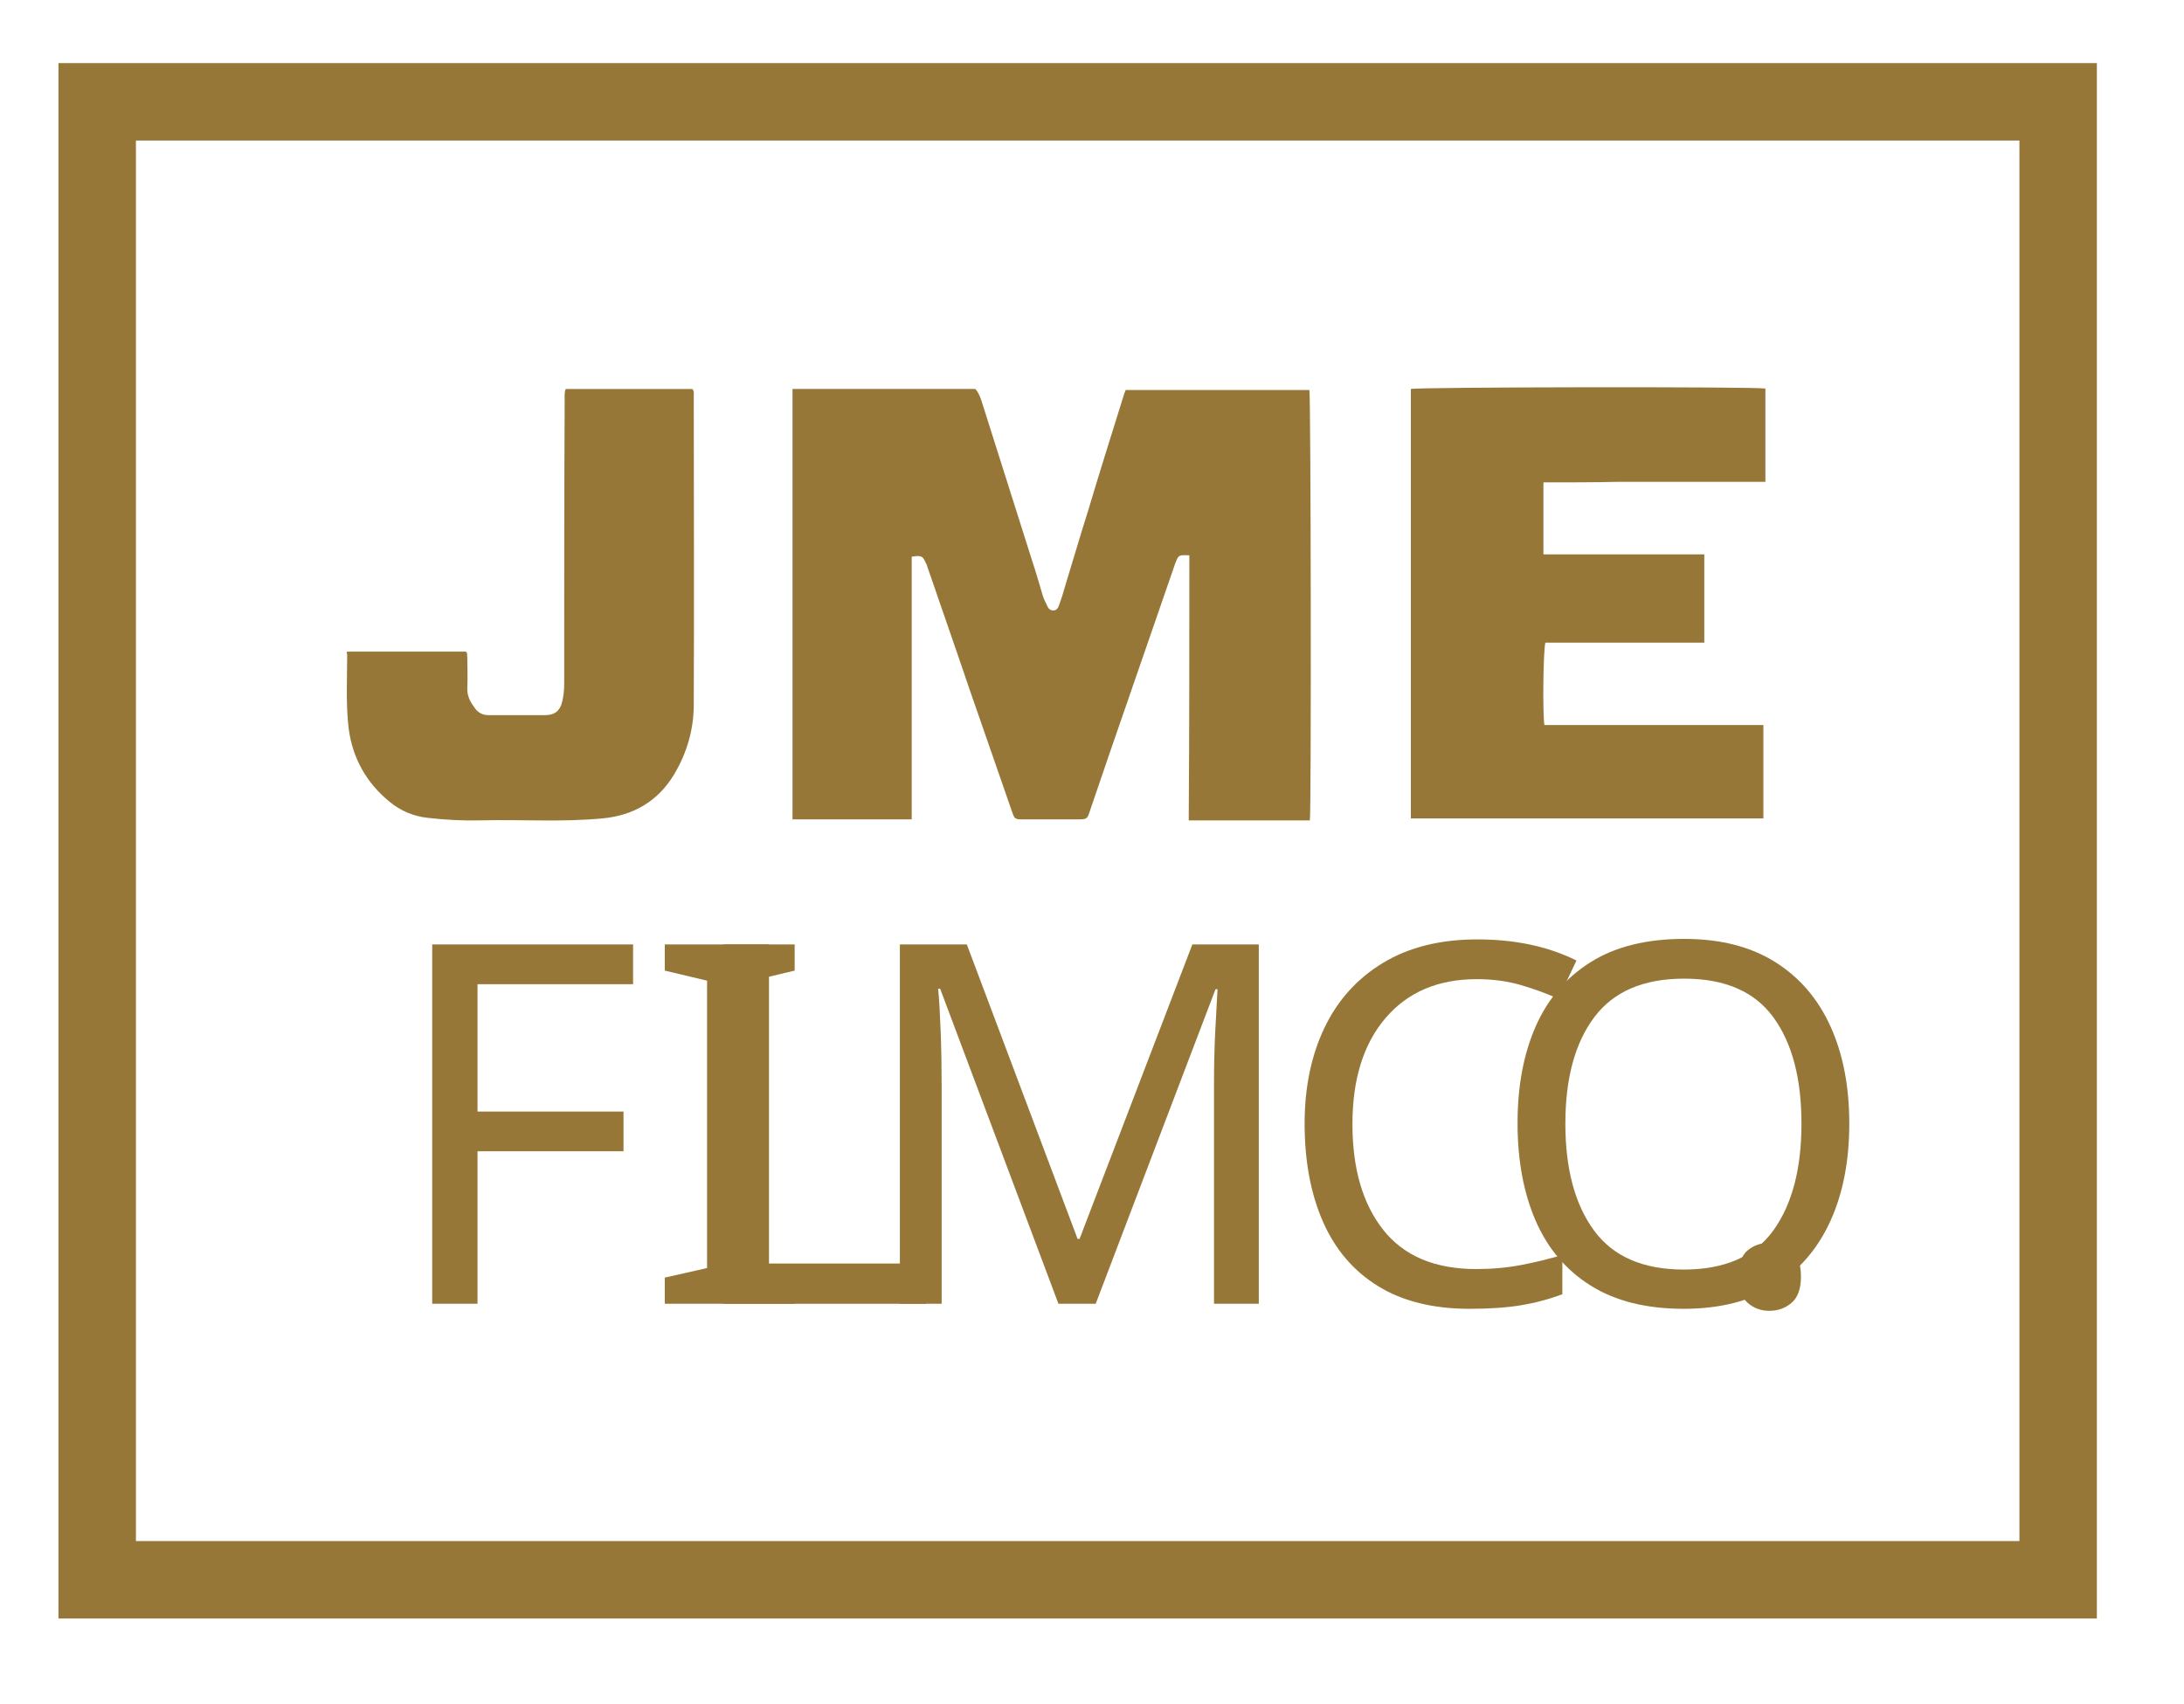
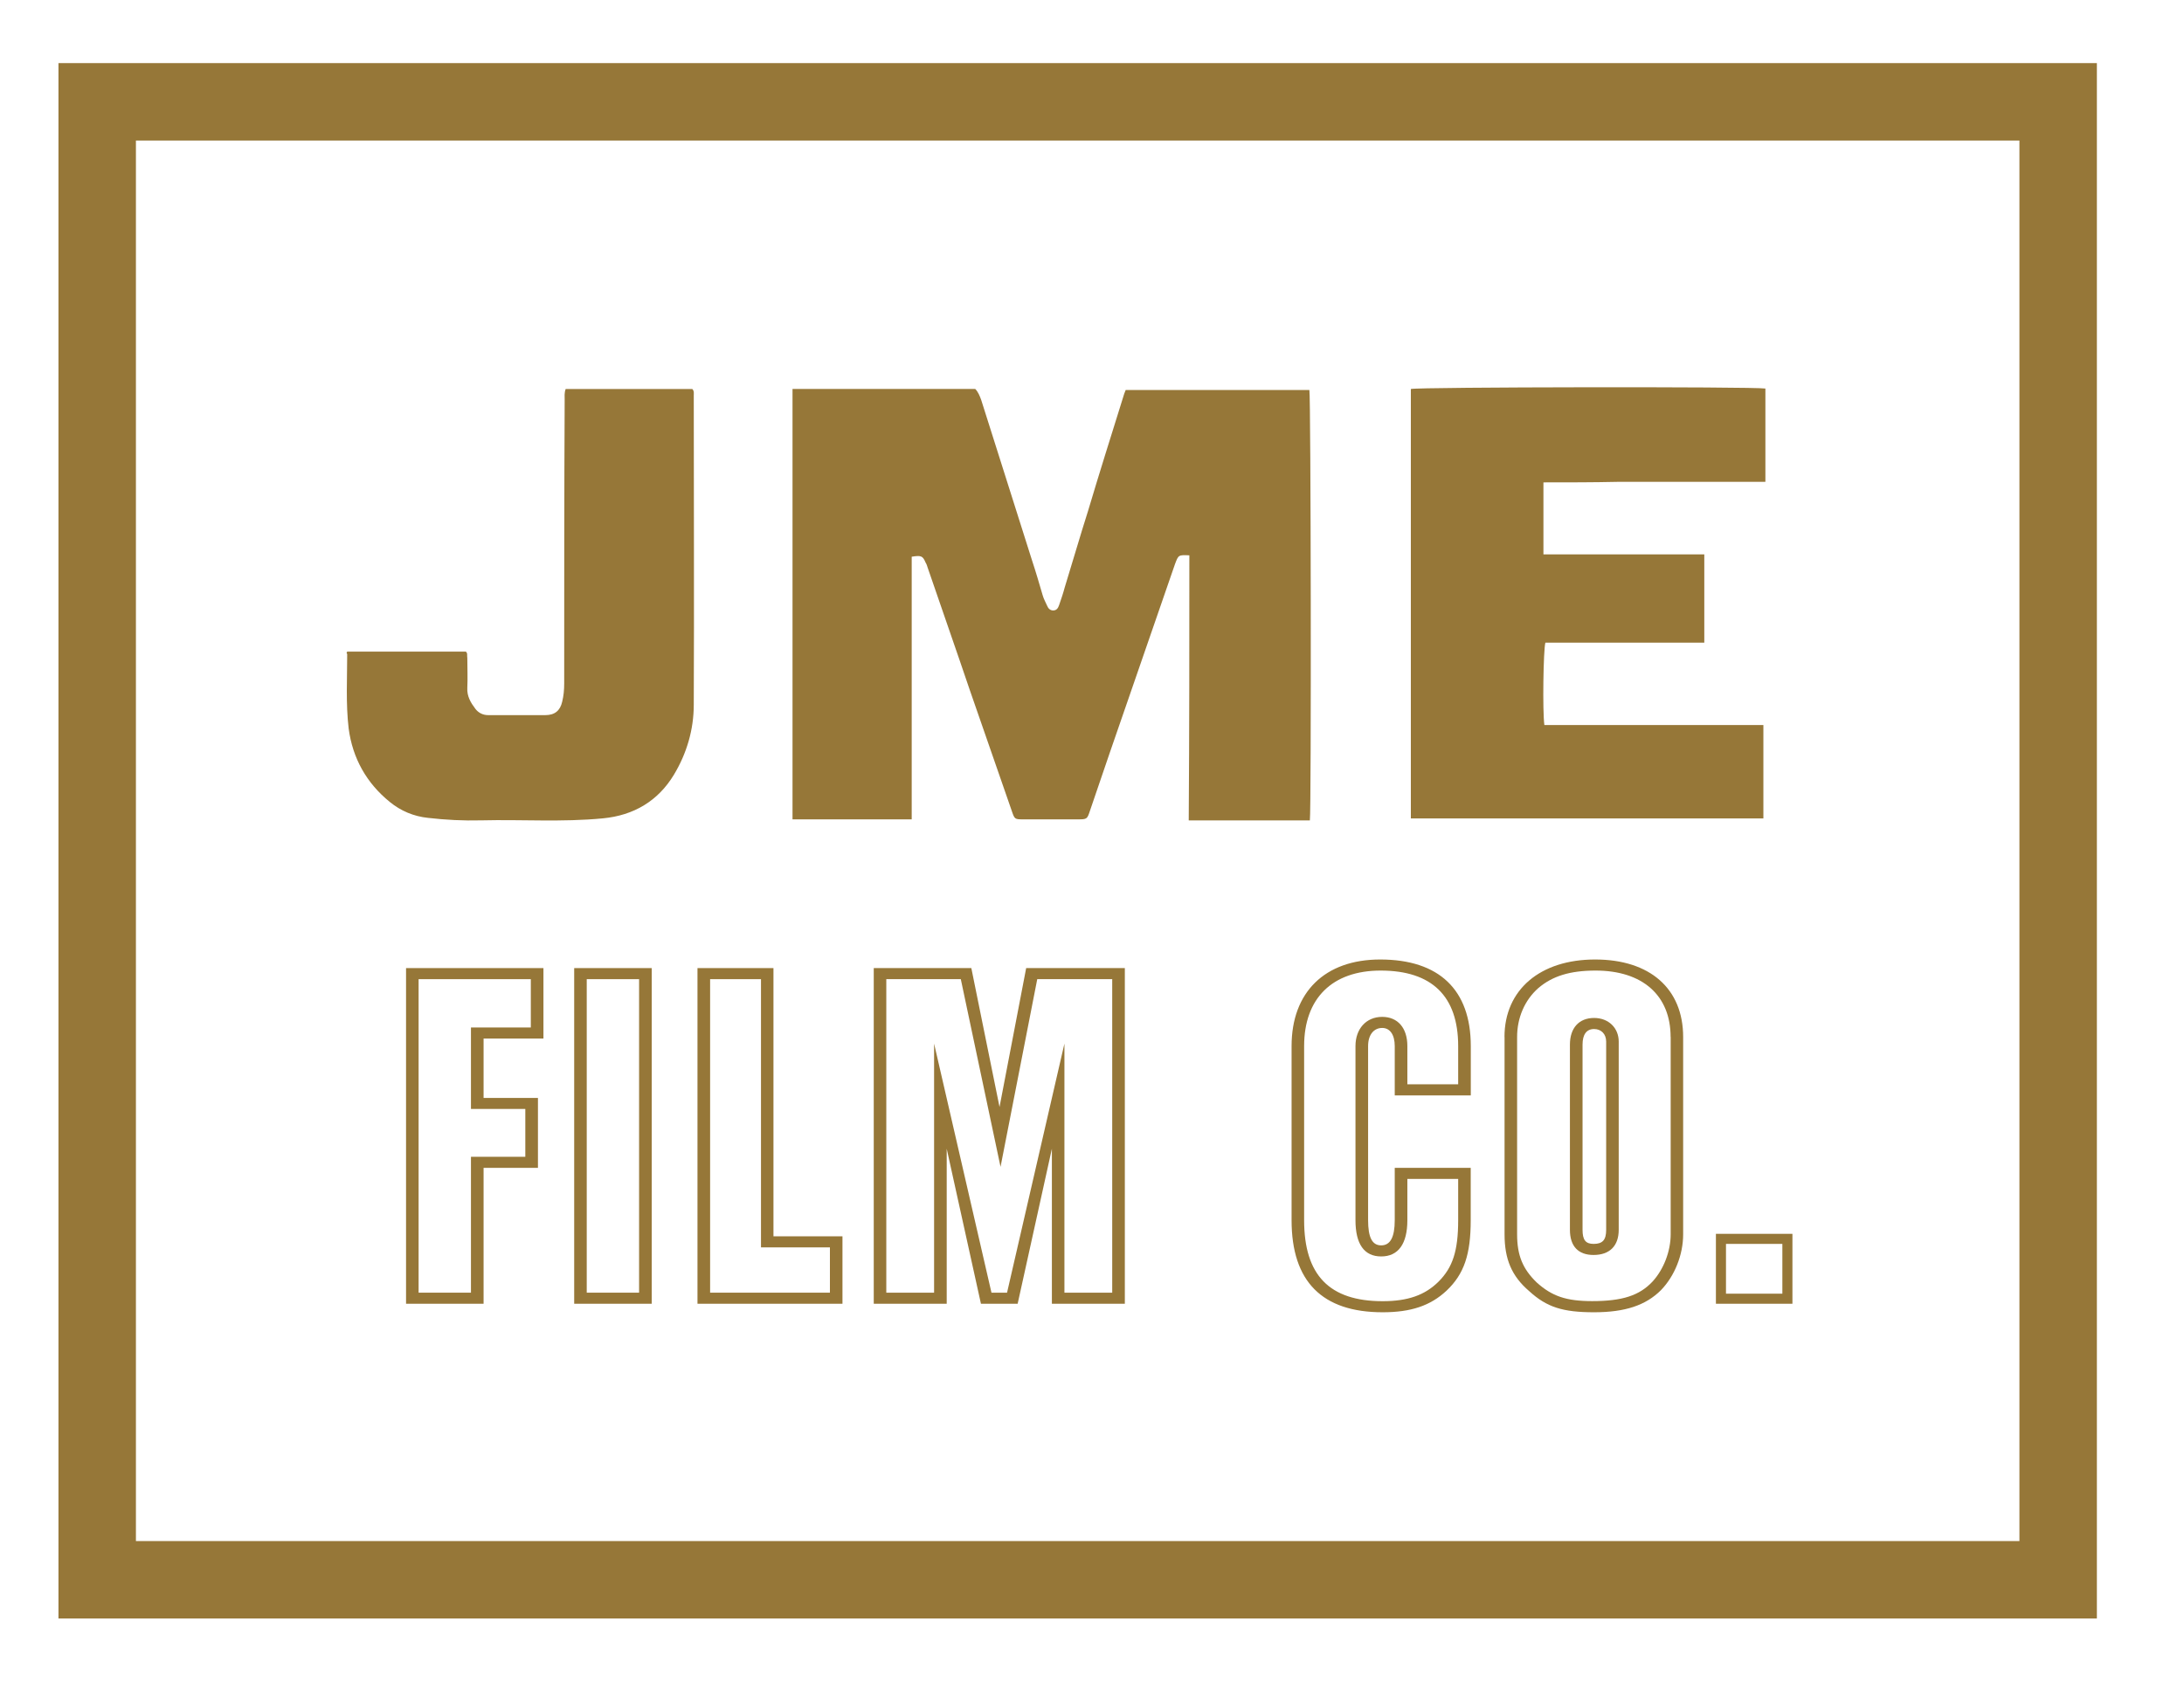
- <svg xmlns="http://www.w3.org/2000/svg" enable-background="new 0 0 2820 2200" viewBox="0 0 2820 2200" xml:space="preserve">
+ <svg xmlns="http://www.w3.org/2000/svg" enable-background="new 0 0 2820 2200" viewBox="0 0 2820 2200">
  <path d="m1535.7 717.2c-14.1-.6-14.1-.6-18.6 11.5-28.2 81.4-55.8 161.6-84 243-8.3 25-17.3 50-25.6 75-3.8 11.5-3.8 11.5-16.7 11.5-23.1 0-46.2 0-69.2 0-11.5 0-11.5 0-15.4-11.5-18-51.9-35.9-103.2-53.9-155.2-18-53.2-36.5-105.8-54.5-158.4-.6-1.9-1.3-4.5-2.6-6.4-3.8-9-5.8-9.6-18-7.7v339.2c-51.9 0-102.6 0-153.9 0 0-185.3 0-369.9 0-555.9h235.9c3.8 3.8 5.8 9 7.7 14.1 21.8 69.2 43.6 137.2 65.4 206.5 5.1 15.4 9.6 30.8 14.1 46.2 1.3 4.5 3.8 9 5.8 13.5 1.3 3.2 3.8 5.8 7.7 5.8 4.5 0 6.4-3.2 7.7-7.1 2.6-7.7 5.1-14.7 7.1-22.4 10.3-33.3 19.9-66.7 30.1-98.7 14.7-49.4 30.1-98.1 45.5-147.5.6-2.6 1.9-5.8 3.2-9h237.2c1.9 7.7 2.6 541.8.6 555.9-51.9 0-103.2 0-156.4 0 .8-116.1.8-228.3.8-342.4z" fill="#967738" />
  <path d="m1992.9 623v93h207.7v114c-68.6 0-137.2 0-205.2 0-2.6 9-3.8 88.5-1.3 106.4h282.8v120.6c-151.3 0-303.3 0-455.2 0 0-184.7 0-369.9 0-554.6 7.7-2.6 442.4-3.2 457.8-.6v120.5c-31.4 0-62.8 0-94.3 0-32.1 0-64.1 0-96.2 0-32 .7-63.4.7-96.1.7z" fill="#967738" />
  <path d="m448.3 841.6h153.2c2.6 1.9 1.3 5.1 1.9 8.3 0 12.8.6 25.6 0 38.5-.6 10.9 4.5 19.2 10.3 26.9 3.8 5.1 9.6 8.3 16.7 8.3h73.7c12.2 0 19.2-5.8 21.8-17.3 1.9-7.7 2.6-15.4 2.6-23.7 0-121.8 0-244.3.6-366.1 0-4.5-.6-9 1.3-14.1h163.5c2.6 2.6 1.9 5.8 1.9 8.3 0 132.7.6 266.1 0 399.4 0 32.1-9 62.8-25.6 90.4-20.5 34-51.9 52.6-91.7 56.4-52.6 5.1-104.5 1.3-157.1 2.6-23.1.6-46.2-.6-68.6-3.2-18.6-1.9-35.3-9-49.4-20.5-30.1-24.4-48.1-56.4-53.2-94.9-3.8-32.1-1.9-64.8-1.9-96.2-1.3-1.8-.6-1.8 0-3.1z" fill="#967738" />
  <path d="m125.5 131.5h2532v1908.8h-2532z" fill="none" stroke="#967738" stroke-miterlimit="10" stroke-width="100" />
  <g fill="#967738">
-     <text font-family="'GothicOutTitDOT'" font-size="650" transform="translate(495.0338 1683.835)">FI</text>
-     <text font-family="'GothicOutTitDOT'" font-size="650" transform="translate(871.3836 1683.835)">L</text>
-     <text font-family="'GothicOutTitDOT'" font-size="650" transform="translate(1098.874 1683.835)">M </text>
-     <text font-family="'GothicOutTitDOT'" font-size="650" transform="translate(1644.873 1683.835)">C</text>
-     <text font-family="'GothicOutTitDOT'" font-size="650" transform="translate(1919.813 1683.835)">O</text>
-     <text font-family="'GothicOutTitDOT'" font-size="650" transform="translate(2198.003 1683.835)">.</text>
+     <g enable-background="new">
+       <path d="m701.7 1341.3h-77.3v76.7h70.2v90.3h-70.2v175.5h-100.1v-433.5h177.4zm-161.2-76.7v404.9h67.6v-175.5h70.2v-61.8h-70.2v-105.2h77.3v-62.4z" />
+       <path d="m841.5 1683.8h-100.1v-433.5h100.1zm-83.9-419.2v404.9h67.6v-404.9z" />
+     </g>
+     <path d="m998.8 1596.7h89v87.1h-187.2v-433.5h98.1v346.4zm-81.9-332.1v404.9h154.7v-58.5h-89v-346.4z" />
+     <path d="m1254.2 1250.3 36.4 179.4 34.4-179.4h127.4v433.5h-94.2v-200.2l-44.2 200.2h-47.4l-44.2-200.2v200.2h-94.2v-433.5zm-109.8 419.2h61.7v-321.7l74.1 321.7h20.1l74.1-321.7v321.7h61.7v-404.9h-96.8l-47.4 242.4-51.3-242.4h-96.2z" />
+     <path d="m1800.9 1414.7v-63.7c0-14.3-5.9-23.4-16.2-23.4-11 0-18.2 9.1-18.2 23.4v224.9c0 22.1 5.2 32.5 16.9 32.5s17.5-10.4 17.5-32.5v-67.6h98.1v67.6c0 44.2-8.5 69.5-31.2 91-20.8 19.5-46.1 27.9-82.5 27.9-78 0-117.6-39.6-117.6-118.9v-224.9c0-69.5 42.9-111.8 114.4-111.8 76 0 117 39 117 111.8v63.7zm81.9-63.7c0-64.3-33.8-97.5-100.1-97.5-62.4 0-98.8 35.8-98.8 97.5v224.9c0 70.8 32.5 104.6 101.4 104.6 32.5 0 54.6-7.8 72.2-25.3 18.2-18.2 25.3-39.6 25.3-79.3v-53.3h-65.6v53.3c0 30.5-11.7 46.8-33.8 46.8s-33.2-16.2-33.2-46.8v-224.9c0-22.1 13.7-37.7 34.5-37.7 20.1 0 32.5 14.3 32.5 37.7v49.4h65.6z" />
+     <path d="m1942.6 1339.3c0-61.1 46.1-100.1 117-100.1s113.7 37.7 113.7 100.1v254.8c0 26.6-11 53.9-28.6 72.1-19.5 19.5-46.1 28.6-86.4 28.6s-61.1-6.5-83.8-27.3c-22.8-19.5-31.8-41.6-31.8-73.4v-254.8zm214.5 0c0-53.9-36.4-85.8-96.8-85.8-33.1 0-55.9 7.1-74.1 22.7-17.6 15.6-27.3 38.4-27.3 63v254.8c0 27.3 7.2 44.8 25.4 62.4 19.5 17.5 37.7 24 71.5 24 39 0 61.1-7.2 78-25.3 14.3-15.6 23.4-39 23.4-61.1v-254.7zm-130 9.8c0-21.4 11.7-34.4 31.2-34.4 18.8 0 31.8 13 31.8 30.5v243.1c0 20.8-11.7 32.5-32.5 32.5-19.5 0-30.5-11-30.5-32.5zm46.8-3.9c0-9.8-6.5-16.2-15.6-16.2-9.8 0-14.9 7.1-14.9 20.1v239.2c0 13 3.9 18.2 14.3 18.2 11.7 0 16.2-5.2 16.2-18.2z" />
+     <path d="m2314.4 1593.5v90.3h-98.8v-90.3zm-85.8 77.3h72.8v-64.3h-72.8z" />
  </g>
</svg>
